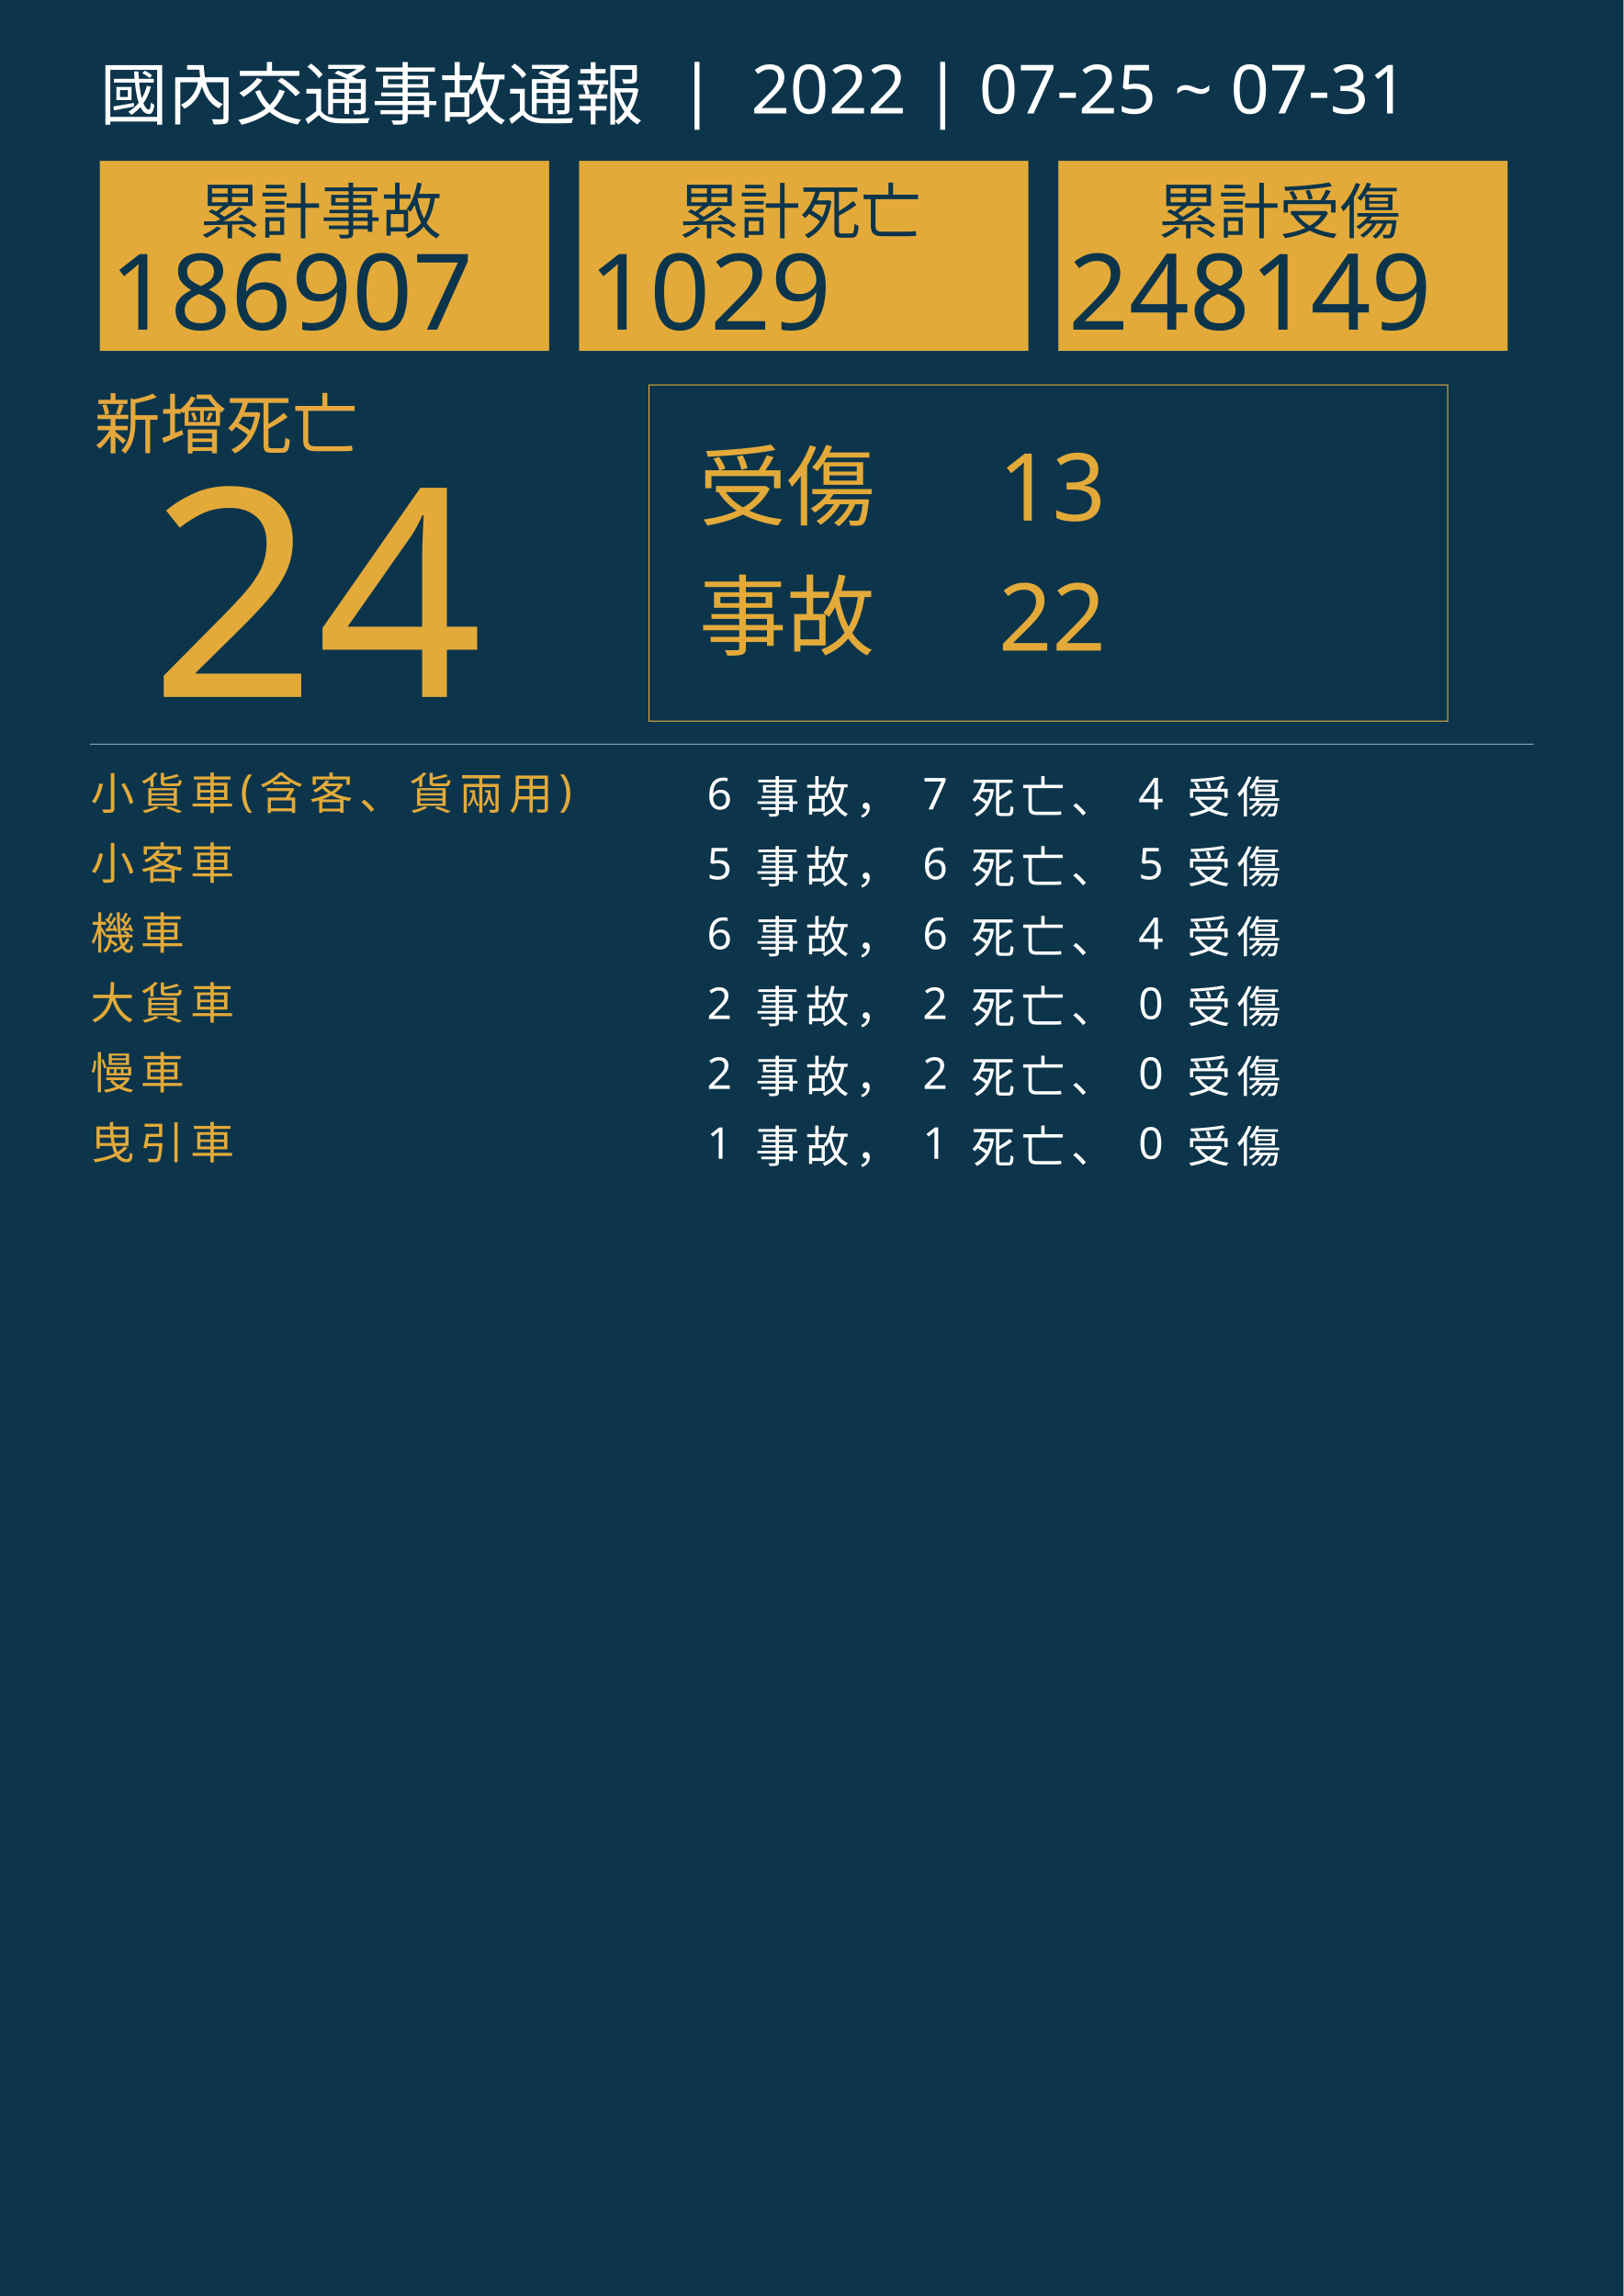
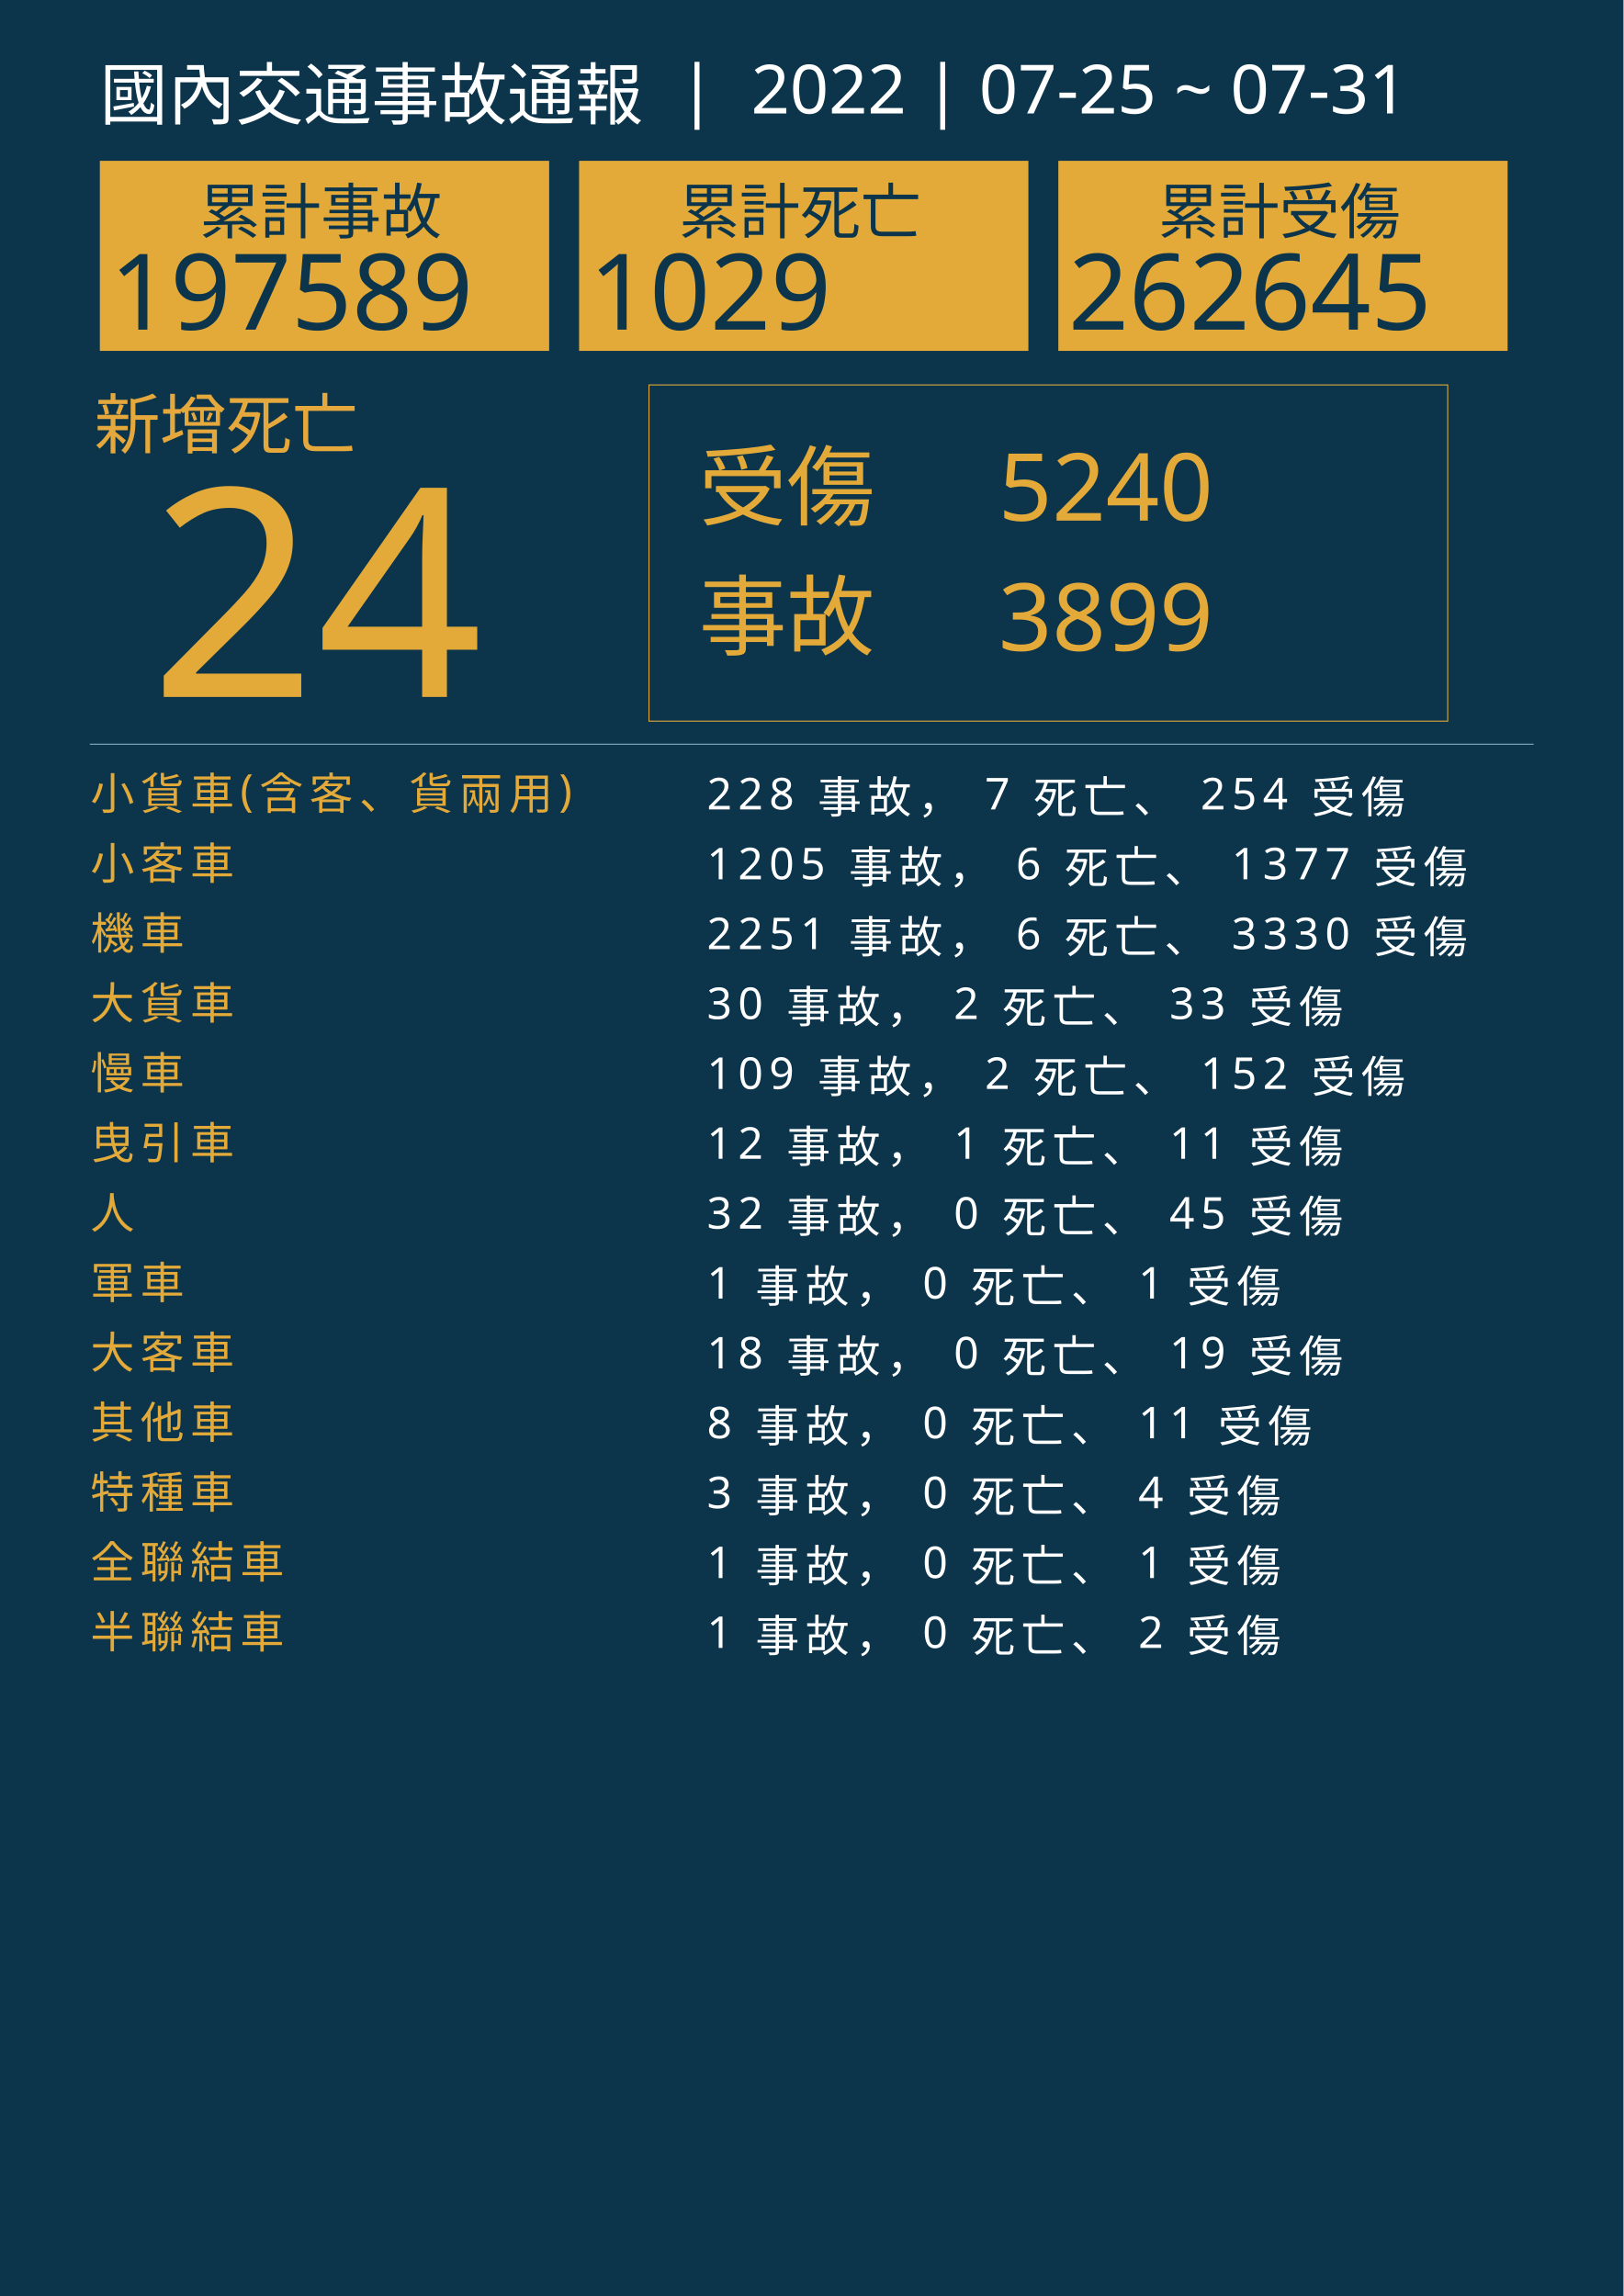
<svg xmlns="http://www.w3.org/2000/svg" version="1.1" id="圖層_1" x="0px" y="0px" viewBox="0 0 1626 2300" style="enable-background:new 0 0 1626 2300;" xml:space="preserve">
  <style type="text/css">
	.st0{fill:#0C354B;}
	.st1{fill:#E5A83D;}
	.st2{font-family:'NotoSansCJKtc-Bold-B5pc-H';}
	.st3{font-size:66px;}
	.st4{fill:#E3AA39;}
	.st5{font-family:'Arial-BoldMT';}
	.st6{font-size:291.776px;}
	.st7{fill:none;stroke:#E3AA39;stroke-miterlimit:10;}
	.st8{font-family:'NotoSansCJKtc-Light-B5pc-H';}
	.st9{font-size:88px;}
	.st10{font-family:'NotoSansCJKtc-Medium-B5pc-H';}
	.st11{font-size:94px;}
	.st12{fill:none;stroke:#8AAFC1;stroke-miterlimit:10;}
	.st13{font-size:60.649px;}
	.st14{font-size:106px;}
	.st15{fill:none;}
	.st16{font-size:44px;}
	.st17{letter-spacing:6;}
	.st18{fill:#FFFFFF;}
	.st19{letter-spacing:1;}
	.st20{font-size:68px;}
</style>
  <rect class="st0" width="1626" height="2300" />
  <text transform="matrix(1 0 0 1 94.5001 449.017)" class="st1 st2 st3">新增死亡</text>
  <g>
    <text transform="matrix(1 0 0 1 150 698.1412)" class="st4 st5 st6">24</text>
  </g>
  <g>
    <rect x="650" y="385.6" class="st7" width="800" height="336.8" />
    <g>
      <text transform="matrix(1 0 0 1 700 519.593)" class="st4 st8 st9">受傷</text>
-       <text transform="matrix(1 0 0 1 1000 521.5084)" class="st4 st10 st11">13</text>
-       <text transform="matrix(1 0 0 1 1000 651.7274)" class="st4 st10 st11">22</text>
+       <text transform="matrix(1 0 0 1 1000 521.5084)" class="st4 st10 st11">5240</text>
+       <text transform="matrix(1 0 0 1 1000 651.7274)" class="st4 st10 st11">3899</text>
      <text transform="matrix(1 0 0 1 700 649.4965)" class="st4 st8 st9">事故</text>
    </g>
  </g>
  <line class="st12" x1="90" y1="745.5" x2="1536" y2="745.5" />
  <g>
    <g>
      <rect x="100" y="161.1" class="st4" width="450" height="190.4" />
      <g>
        <text transform="matrix(1 0 0 1 200 233.9079)" class="st0 st10 st13">累計事故</text>
        <g>
-           <text transform="matrix(1 0 0 1 110 330.2121)" class="st0 st5 st14">186907</text>
+           <text transform="matrix(1 0 0 1 110 330.2121)" class="st0 st5 st14">197589</text>
        </g>
      </g>
    </g>
    <g>
      <rect x="580" y="161.1" class="st4" width="450" height="190.4" />
      <g>
        <text transform="matrix(1 0 0 1 680 233.908)" class="st0 st10 st13">累計死亡</text>
        <g>
          <text transform="matrix(1 0 0 1 590 330.2122)" class="st0 st5 st14">1029</text>
        </g>
      </g>
    </g>
    <g>
      <rect x="1060" y="161.1" class="st4" width="450" height="190.4" />
      <g>
        <text transform="matrix(1 0 0 1 1160 233.908)" class="st0 st10 st13">累計受傷</text>
        <g>
-           <text transform="matrix(1 0 0 1 1070 330.2122)" class="st0 st5 st14">248149</text>
+           <text transform="matrix(1 0 0 1 1070 330.2122)" class="st0 st5 st14">262645</text>
        </g>
      </g>
    </g>
  </g>
  <rect x="90.6" y="772.1" class="st15" width="1141.8" height="314.8" />
  <text transform="matrix(1 0 0 1 90.5591 810.7965)">
    <tspan x="0" y="0" class="st4 st10 st16 st17">小貨車(含客、貨兩用)</tspan>
-     <tspan x="600" y="0" class="st18 st10 st16 st17"> 6 事故， 7 死亡、 4 受傷</tspan>
+     <tspan x="600" y="0" class="st18 st10 st16 st17"> 228 事故， 7 死亡、 254 受傷</tspan>
    <tspan x="0" y="70" class="st4 st10 st16 st17">小客車</tspan>
-     <tspan x="600" y="70" class="st18 st10 st16 st17"> 5 事故， 6 死亡、 5 受傷</tspan>
+     <tspan x="600" y="70" class="st18 st10 st16 st17"> 1205 事故， 6 死亡、 1377 受傷</tspan>
    <tspan x="0" y="140" class="st4 st10 st16 st17">機車</tspan>
-     <tspan x="600" y="140" class="st18 st10 st16 st17"> 6 事故， 6 死亡、 4 受傷</tspan>
+     <tspan x="600" y="140" class="st18 st10 st16 st17"> 2251 事故， 6 死亡、 3330 受傷</tspan>
    <tspan x="0" y="210" class="st4 st10 st16 st17">大貨車</tspan>
-     <tspan x="600" y="210" class="st18 st10 st16 st17"> 2 事故， 2 死亡、 0 受傷</tspan>
+     <tspan x="600" y="210" class="st18 st10 st16 st17"> 30 事故， 2 死亡、 33 受傷</tspan>
    <tspan x="0" y="280" class="st4 st10 st16 st17">慢車</tspan>
-     <tspan x="600" y="280" class="st18 st10 st16 st17"> 2 事故， 2 死亡、 0 受傷</tspan>
+     <tspan x="600" y="280" class="st18 st10 st16 st17"> 109 事故， 2 死亡、 152 受傷</tspan>
    <tspan x="0" y="350" class="st4 st10 st16 st17">曳引車</tspan>
-     <tspan x="600" y="350" class="st18 st10 st16 st17"> 1 事故， 1 死亡、 0 受傷</tspan>
+     <tspan x="600" y="350" class="st18 st10 st16 st17"> 12 事故， 1 死亡、 11 受傷</tspan>
+     <tspan x="0" y="420" class="st4 st10 st16 st17">人</tspan>
+     <tspan x="600" y="420" class="st18 st10 st16 st17"> 32 事故， 0 死亡、 45 受傷</tspan>
+     <tspan x="0" y="490" class="st4 st10 st16 st17">軍車</tspan>
+     <tspan x="600" y="490" class="st18 st10 st16 st17"> 1 事故， 0 死亡、 1 受傷</tspan>
+     <tspan x="0" y="560" class="st4 st10 st16 st17">大客車</tspan>
+     <tspan x="600" y="560" class="st18 st10 st16 st17"> 18 事故， 0 死亡、 19 受傷</tspan>
+     <tspan x="0" y="630" class="st4 st10 st16 st17">其他車</tspan>
+     <tspan x="600" y="630" class="st18 st10 st16 st17"> 8 事故， 0 死亡、 11 受傷</tspan>
+     <tspan x="0" y="700" class="st4 st10 st16 st17">特種車</tspan>
+     <tspan x="600" y="700" class="st18 st10 st16 st17"> 3 事故， 0 死亡、 4 受傷</tspan>
+     <tspan x="0" y="770" class="st4 st10 st16 st17">全聯結車</tspan>
+     <tspan x="600" y="770" class="st18 st10 st16 st17"> 1 事故， 0 死亡、 1 受傷</tspan>
+     <tspan x="0" y="840" class="st4 st10 st16 st17">半聯結車</tspan>
+     <tspan x="600" y="840" class="st18 st10 st16 st17"> 1 事故， 0 死亡、 2 受傷</tspan>
  </text>
  <text transform="matrix(1 0 0 1 100 119.2712)" class="st18 st8 st20">國內交通事故通報  |  2022 | 07-25 ~ 07-31</text>
</svg>
